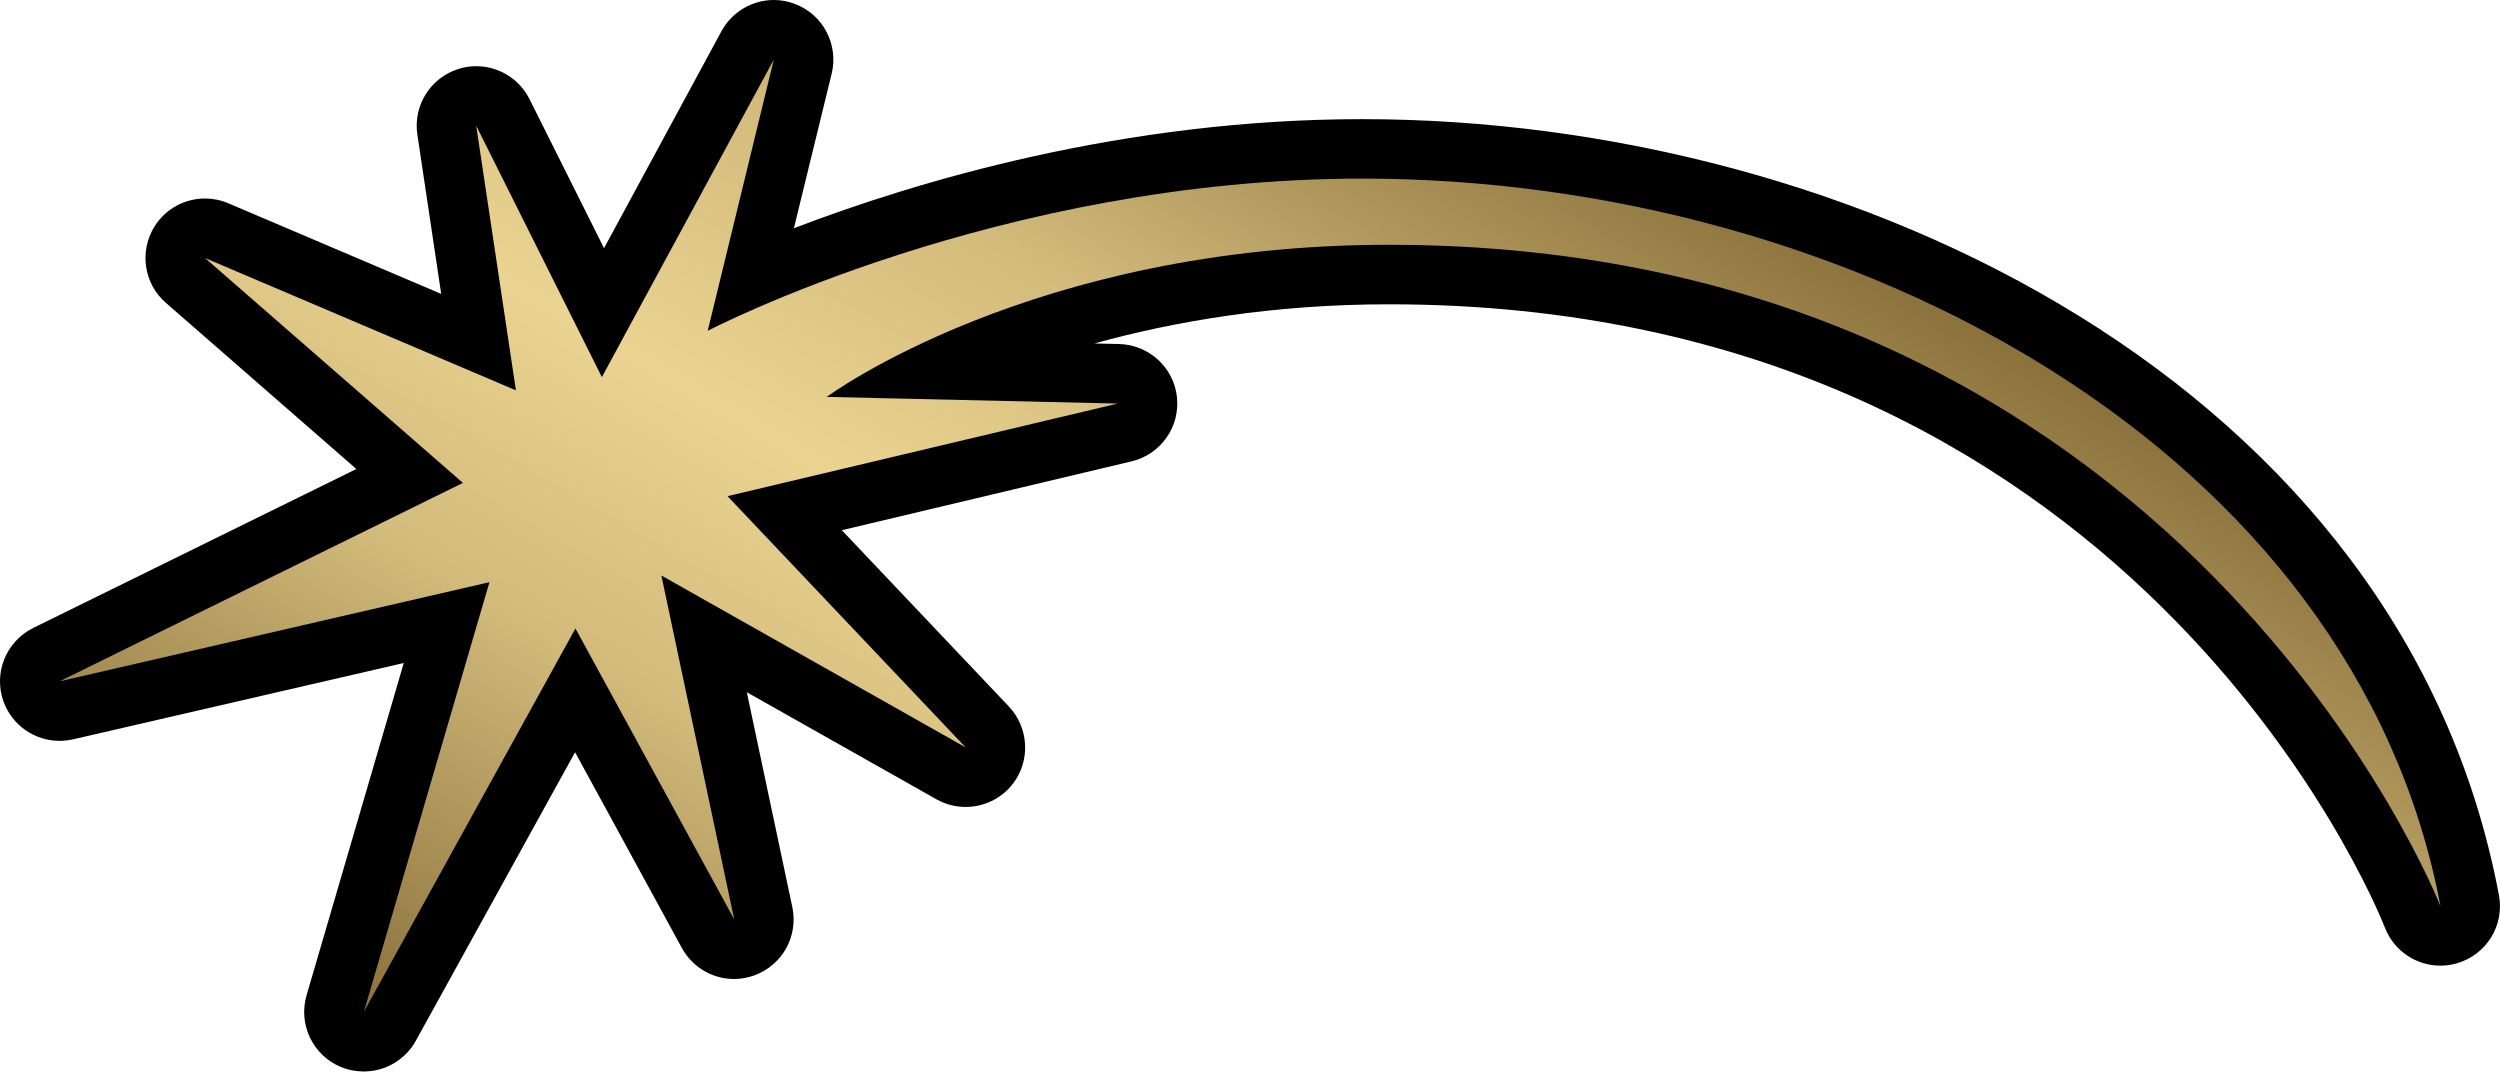
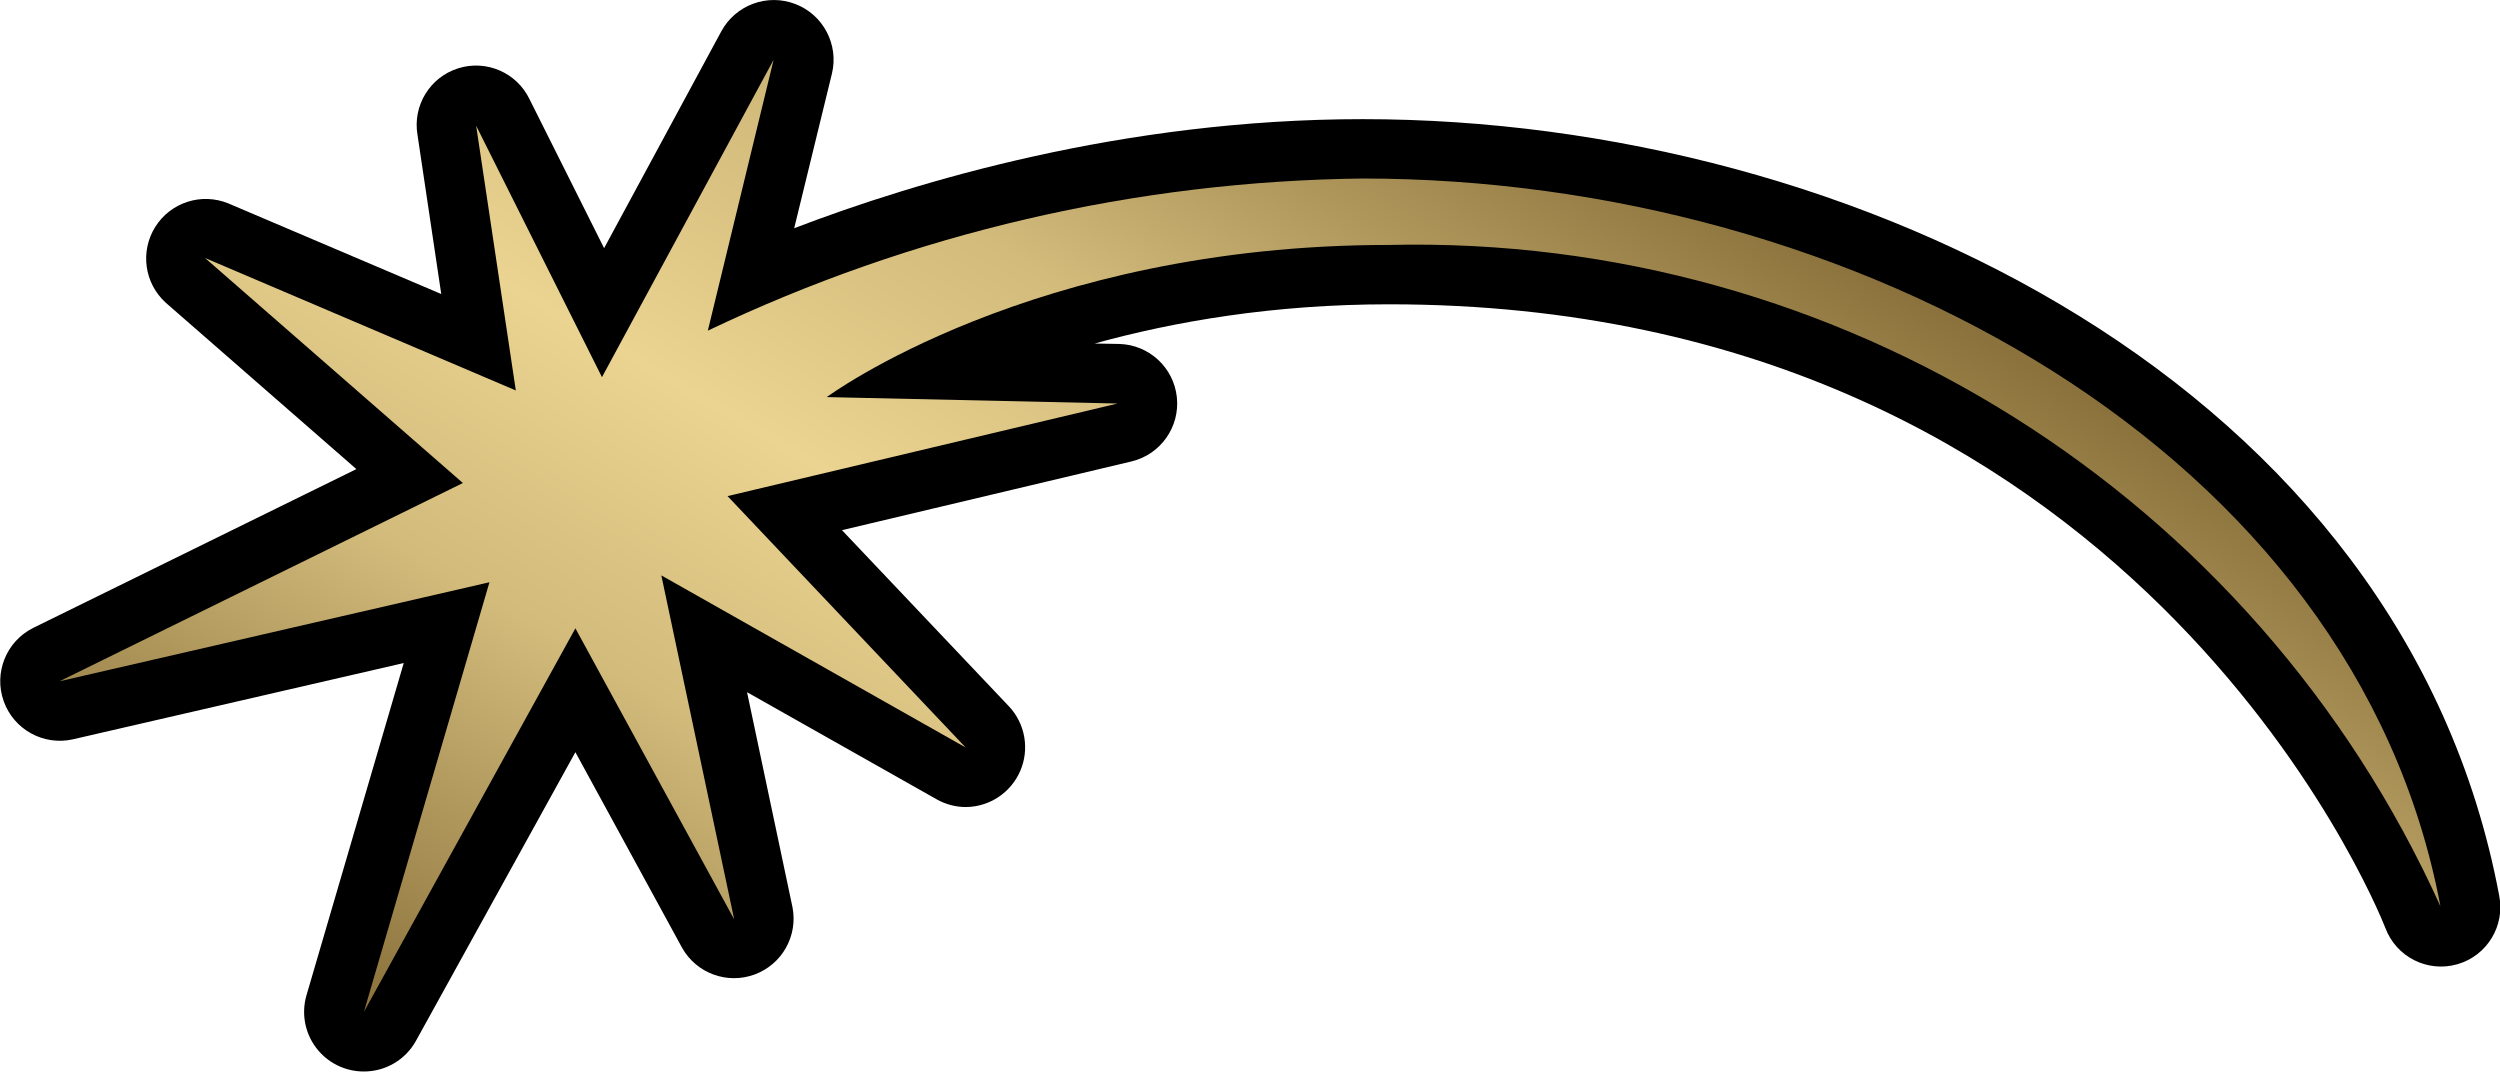
- <svg xmlns="http://www.w3.org/2000/svg" version="1.1" id="Layer_1" x="0px" y="0px" width="116.661px" height="50px">
-   <g>
-     <path d="M16.972,50c-0.359,0-0.719-0.066-1.065-0.21c-1.311-0.543-1.997-1.989-1.602-3.343l4.536-15.508L3.404,34.502   c-0.209,0.044-0.419,0.07-0.625,0.07c-1.152,0-2.216-0.719-2.618-1.846c-0.475-1.328,0.128-2.8,1.394-3.426l15.074-7.414   L7.74,14.131c-1.03-0.894-1.251-2.406-0.527-3.567c0.522-0.833,1.42-1.301,2.356-1.301c0.365,0,0.729,0.07,1.085,0.223l9.934,4.229   l-1.112-7.436c-0.203-1.35,0.606-2.647,1.911-3.059c0.276-0.092,0.559-0.131,0.834-0.131c1.03,0,2.006,0.574,2.489,1.538   l3.477,6.954l5.478-10.122C34.167,0.539,35.117,0,36.106,0c0.337,0,0.676,0.062,1.003,0.188c1.303,0.5,2.032,1.897,1.7,3.251   l-1.763,7.212C42.717,8.478,52.4,5.56,63.575,5.56c22.969,0,48.562,12.439,53.037,36.215c0.266,1.406-0.587,2.783-1.963,3.177   c-0.254,0.075-0.513,0.11-0.771,0.11c-1.114,0-2.155-0.676-2.582-1.763c-0.467-1.188-11.875-29.099-46.484-29.099   c-5.396,0-10.015,0.797-13.741,1.827l1.148,0.026c1.397,0.035,2.558,1.096,2.704,2.484c0.146,1.389-0.763,2.673-2.125,2.993   l-13.515,3.212l7.794,8.225c0.944,0.999,1.019,2.542,0.175,3.624c-0.545,0.692-1.359,1.065-2.19,1.065   c-0.467,0-0.938-0.118-1.366-0.359l-8.846-4.995l2.124,10.03c0.285,1.351-0.464,2.699-1.755,3.177   c-0.315,0.118-0.643,0.176-0.964,0.176c-0.989,0-1.939-0.535-2.438-1.451l-4.981-9.131l-7.433,13.465   C18.899,49.479,17.957,50,16.972,50" />
-     <path style="fill:url(#SVGID_3_)" id="SVGID_1_" d="M28.086,17.597l-5.864-11.73l1.853,12.348L9.569,12.041l12.033,10.494L2.779,31.794l20.061-4.627      l-5.863,20.056l9.876-17.896L34.261,42.9l-3.399-16.045l14.199,8.022L33.949,23.153l18.208-4.321L38.58,18.521      c0,0,9.565-7.098,26.235-7.098c37.032,0,49.068,30.865,49.068,30.865C109.872,20.993,86.415,8.334,63.577,8.334      c-16.977,0-30.552,7.103-30.552,7.103l3.084-12.655L28.086,17.597z" />
-     <linearGradient id="SVGID_3_" gradientUnits="userSpaceOnUse" x1="-86.849" y1="-363.978" x2="-84.606" y2="-363.978" gradientTransform="matrix(14.5625 -25.223 25.223 14.5625 10483.743 3169.387)">
-       <stop style="stop-color:#8b723c" offset="0" />
-       <stop style="stop-color:#d2bb7b" offset="0.3" />
-       <stop style="stop-color:#ebd491" offset="0.5" />
-       <stop style="stop-color:#d2bb7b" offset="0.7" />
-       <stop style="stop-color:#8b723c" offset="1" />
-     </linearGradient>
-   </g>
+ <svg xmlns="http://www.w3.org/2000/svg" width="116.66" height="50">
+   <path d="M16.97 50a2.78 2.78 0 0 1-2.67-3.55l4.54-15.51L3.4 34.5a2.78 2.78 0 0 1-1.85-5.2l15.08-7.41-8.89-7.76a2.78 2.78 0 0 1 2.91-4.64l9.94 4.23-1.11-7.44a2.77 2.77 0 0 1 5.23-1.65l3.48 6.95 5.47-10.12A2.79 2.79 0 0 1 37.12.19c1.3.5 2.03 1.9 1.7 3.25l-1.76 7.21c5.67-2.17 15.35-5.09 26.53-5.09 22.96 0 48.56 12.44 53.03 36.22a2.77 2.77 0 0 1-5.31 1.52c-.47-1.19-11.88-29.1-46.49-29.1-5.4 0-10.01.8-13.74 1.83l1.15.02a2.78 2.78 0 0 1 .58 5.48l-13.52 3.21 7.8 8.23a2.79 2.79 0 0 1-2.02 4.69c-.46 0-.94-.12-1.36-.36l-8.85-5 2.12 10.03a2.78 2.78 0 0 1-5.15 1.9l-4.98-9.13-7.44 13.47A2.77 2.77 0 0 1 16.97 50" />
+   <path fill="url(#a)" d="M28.09 17.6 22.22 5.87l1.85 12.35-14.5-6.18 12.03 10.5-18.82 9.25 20.06-4.62-5.86 20.05 9.87-17.9 7.41 13.58-3.4-16.05 14.2 8.03-11.11-11.73 18.2-4.32-13.57-.3s9.56-7.1 26.23-7.1a52.5 52.5 0 0 1 49.07 30.86c-4-21.3-27.46-33.96-50.3-33.96a72.95 72.95 0 0 0-30.55 7.1L36.1 2.79 28.09 17.6z" />
+   <linearGradient id="a" x1="-86.85" x2="-84.61" y1="-363.98" y2="-363.98" gradientTransform="rotate(-60 7979.8 -7488.01) scale(29.1)" gradientUnits="userSpaceOnUse">
+     <stop offset="0" stop-color="#8b723c" />
+     <stop offset=".3" stop-color="#d2bb7b" />
+     <stop offset=".5" stop-color="#ebd491" />
+     <stop offset=".7" stop-color="#d2bb7b" />
+     <stop offset="1" stop-color="#8b723c" />
+   </linearGradient>
</svg>
